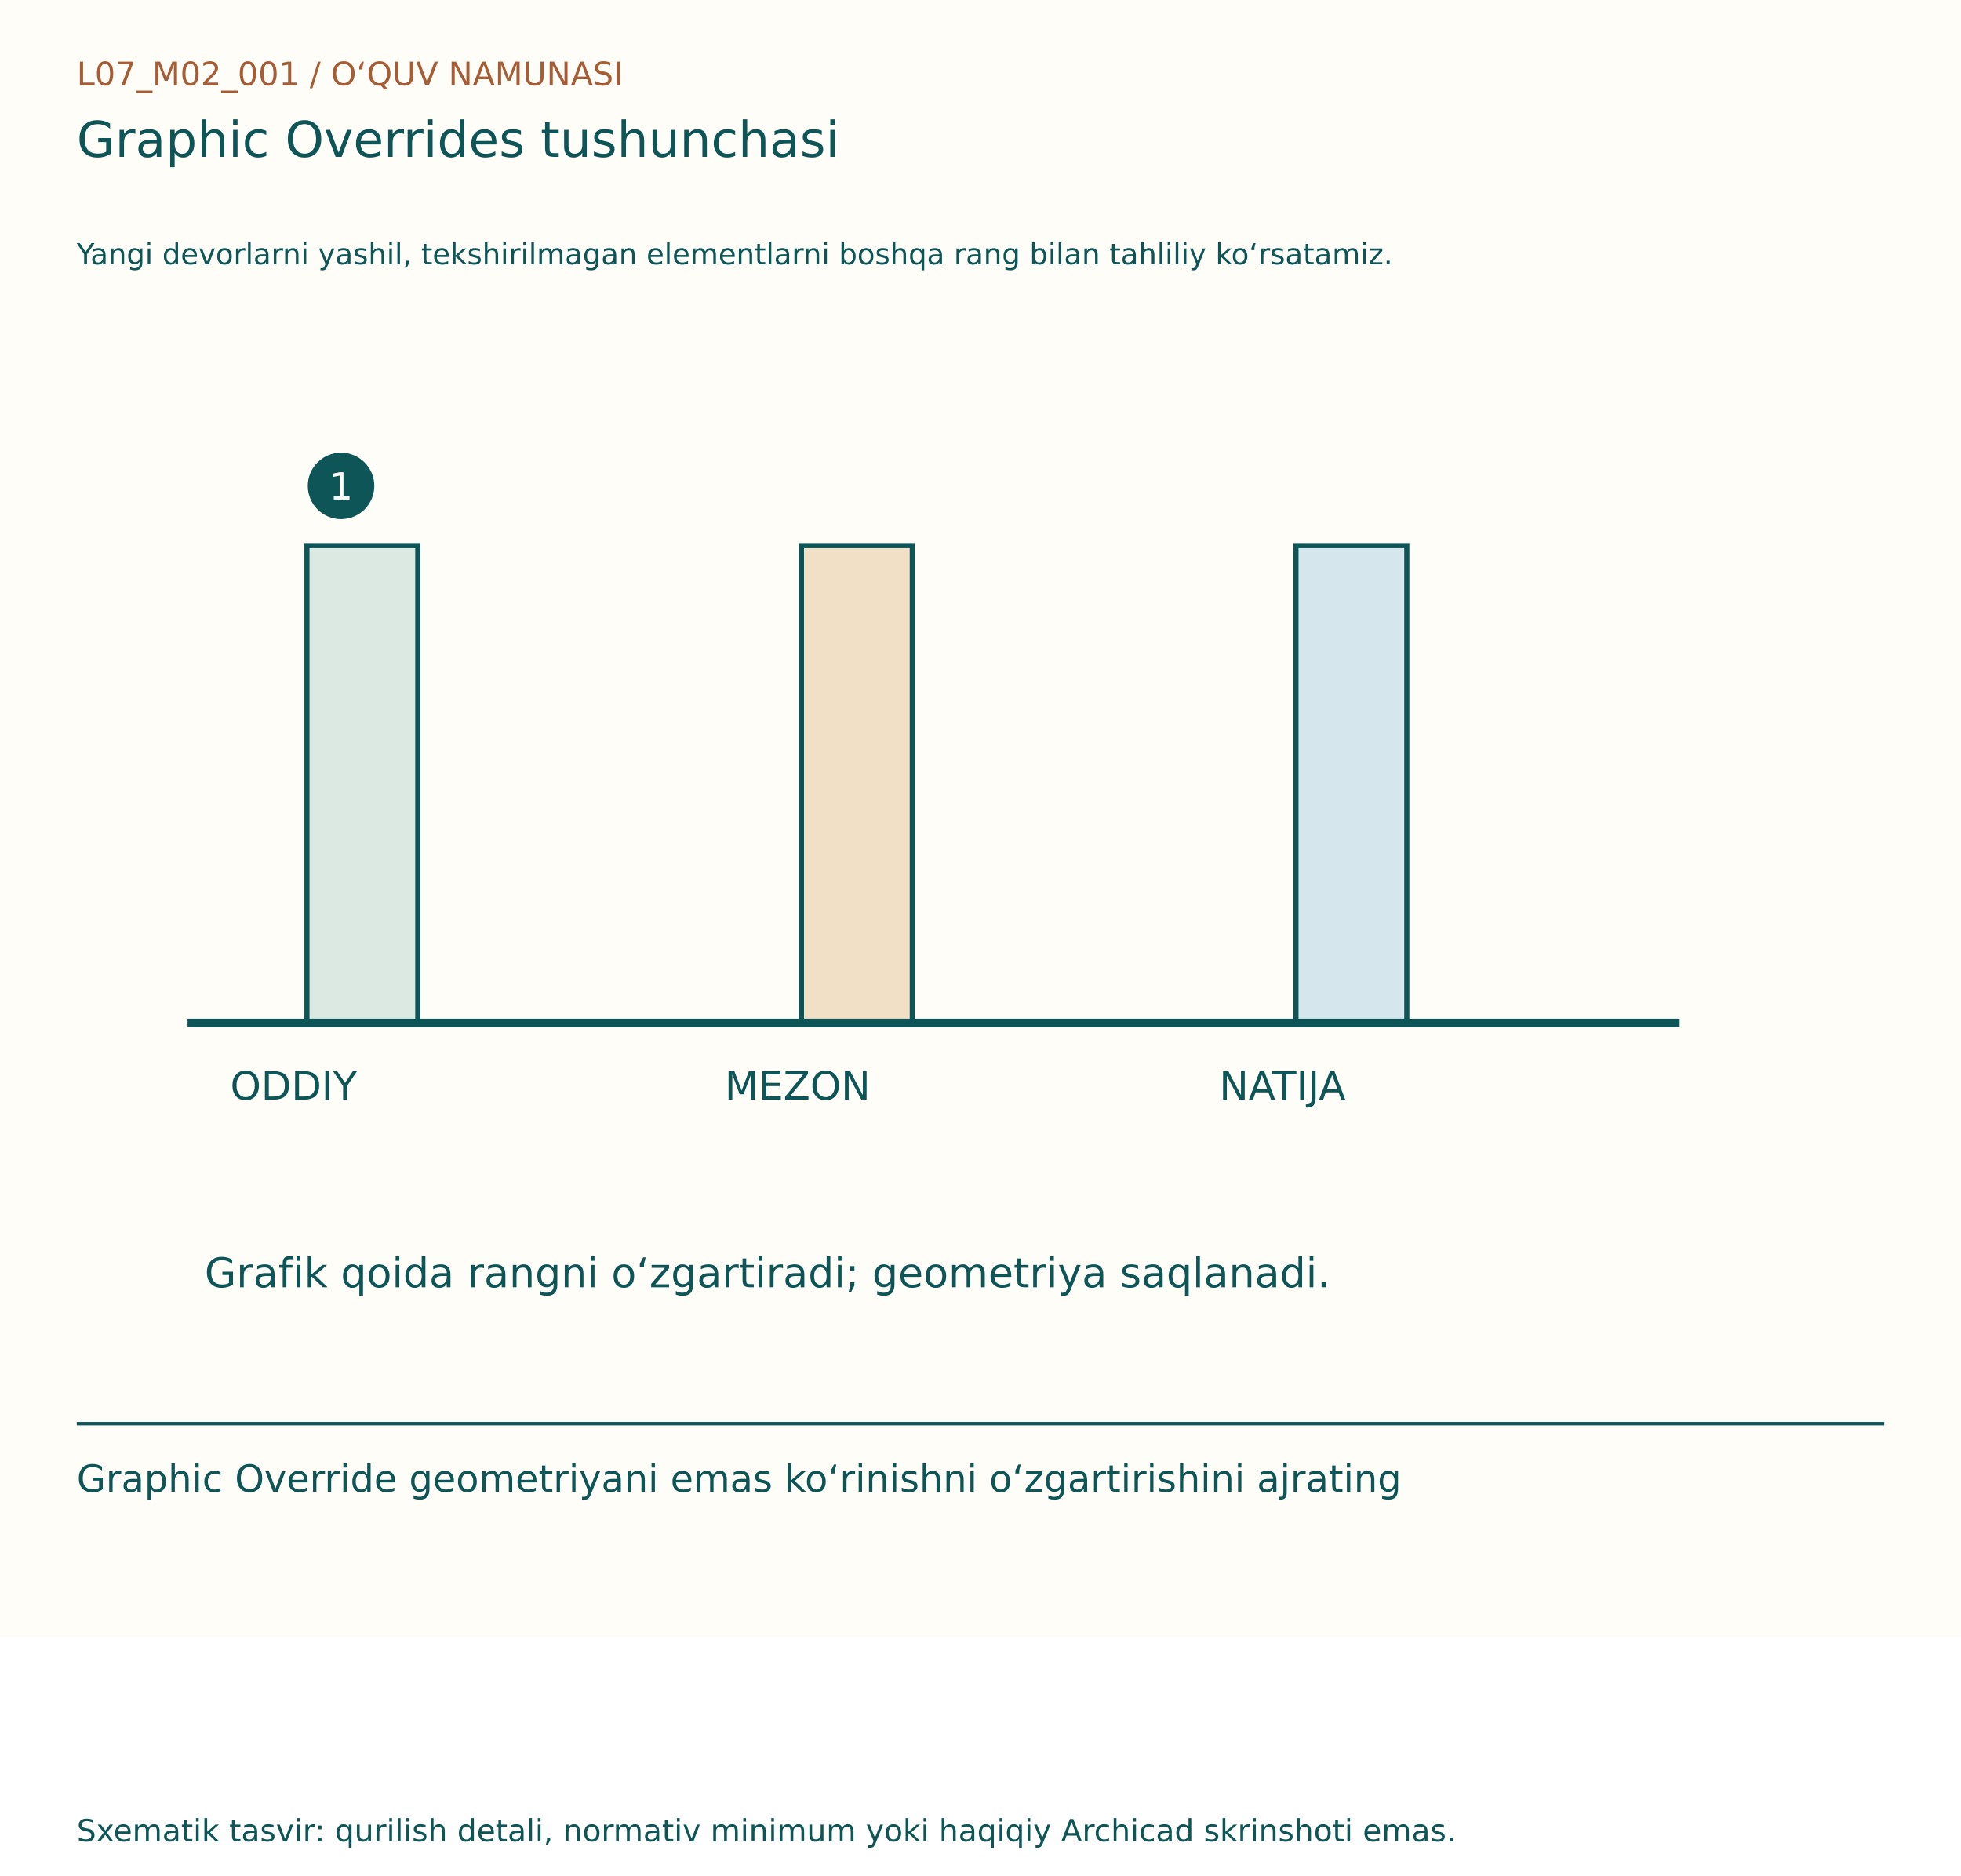
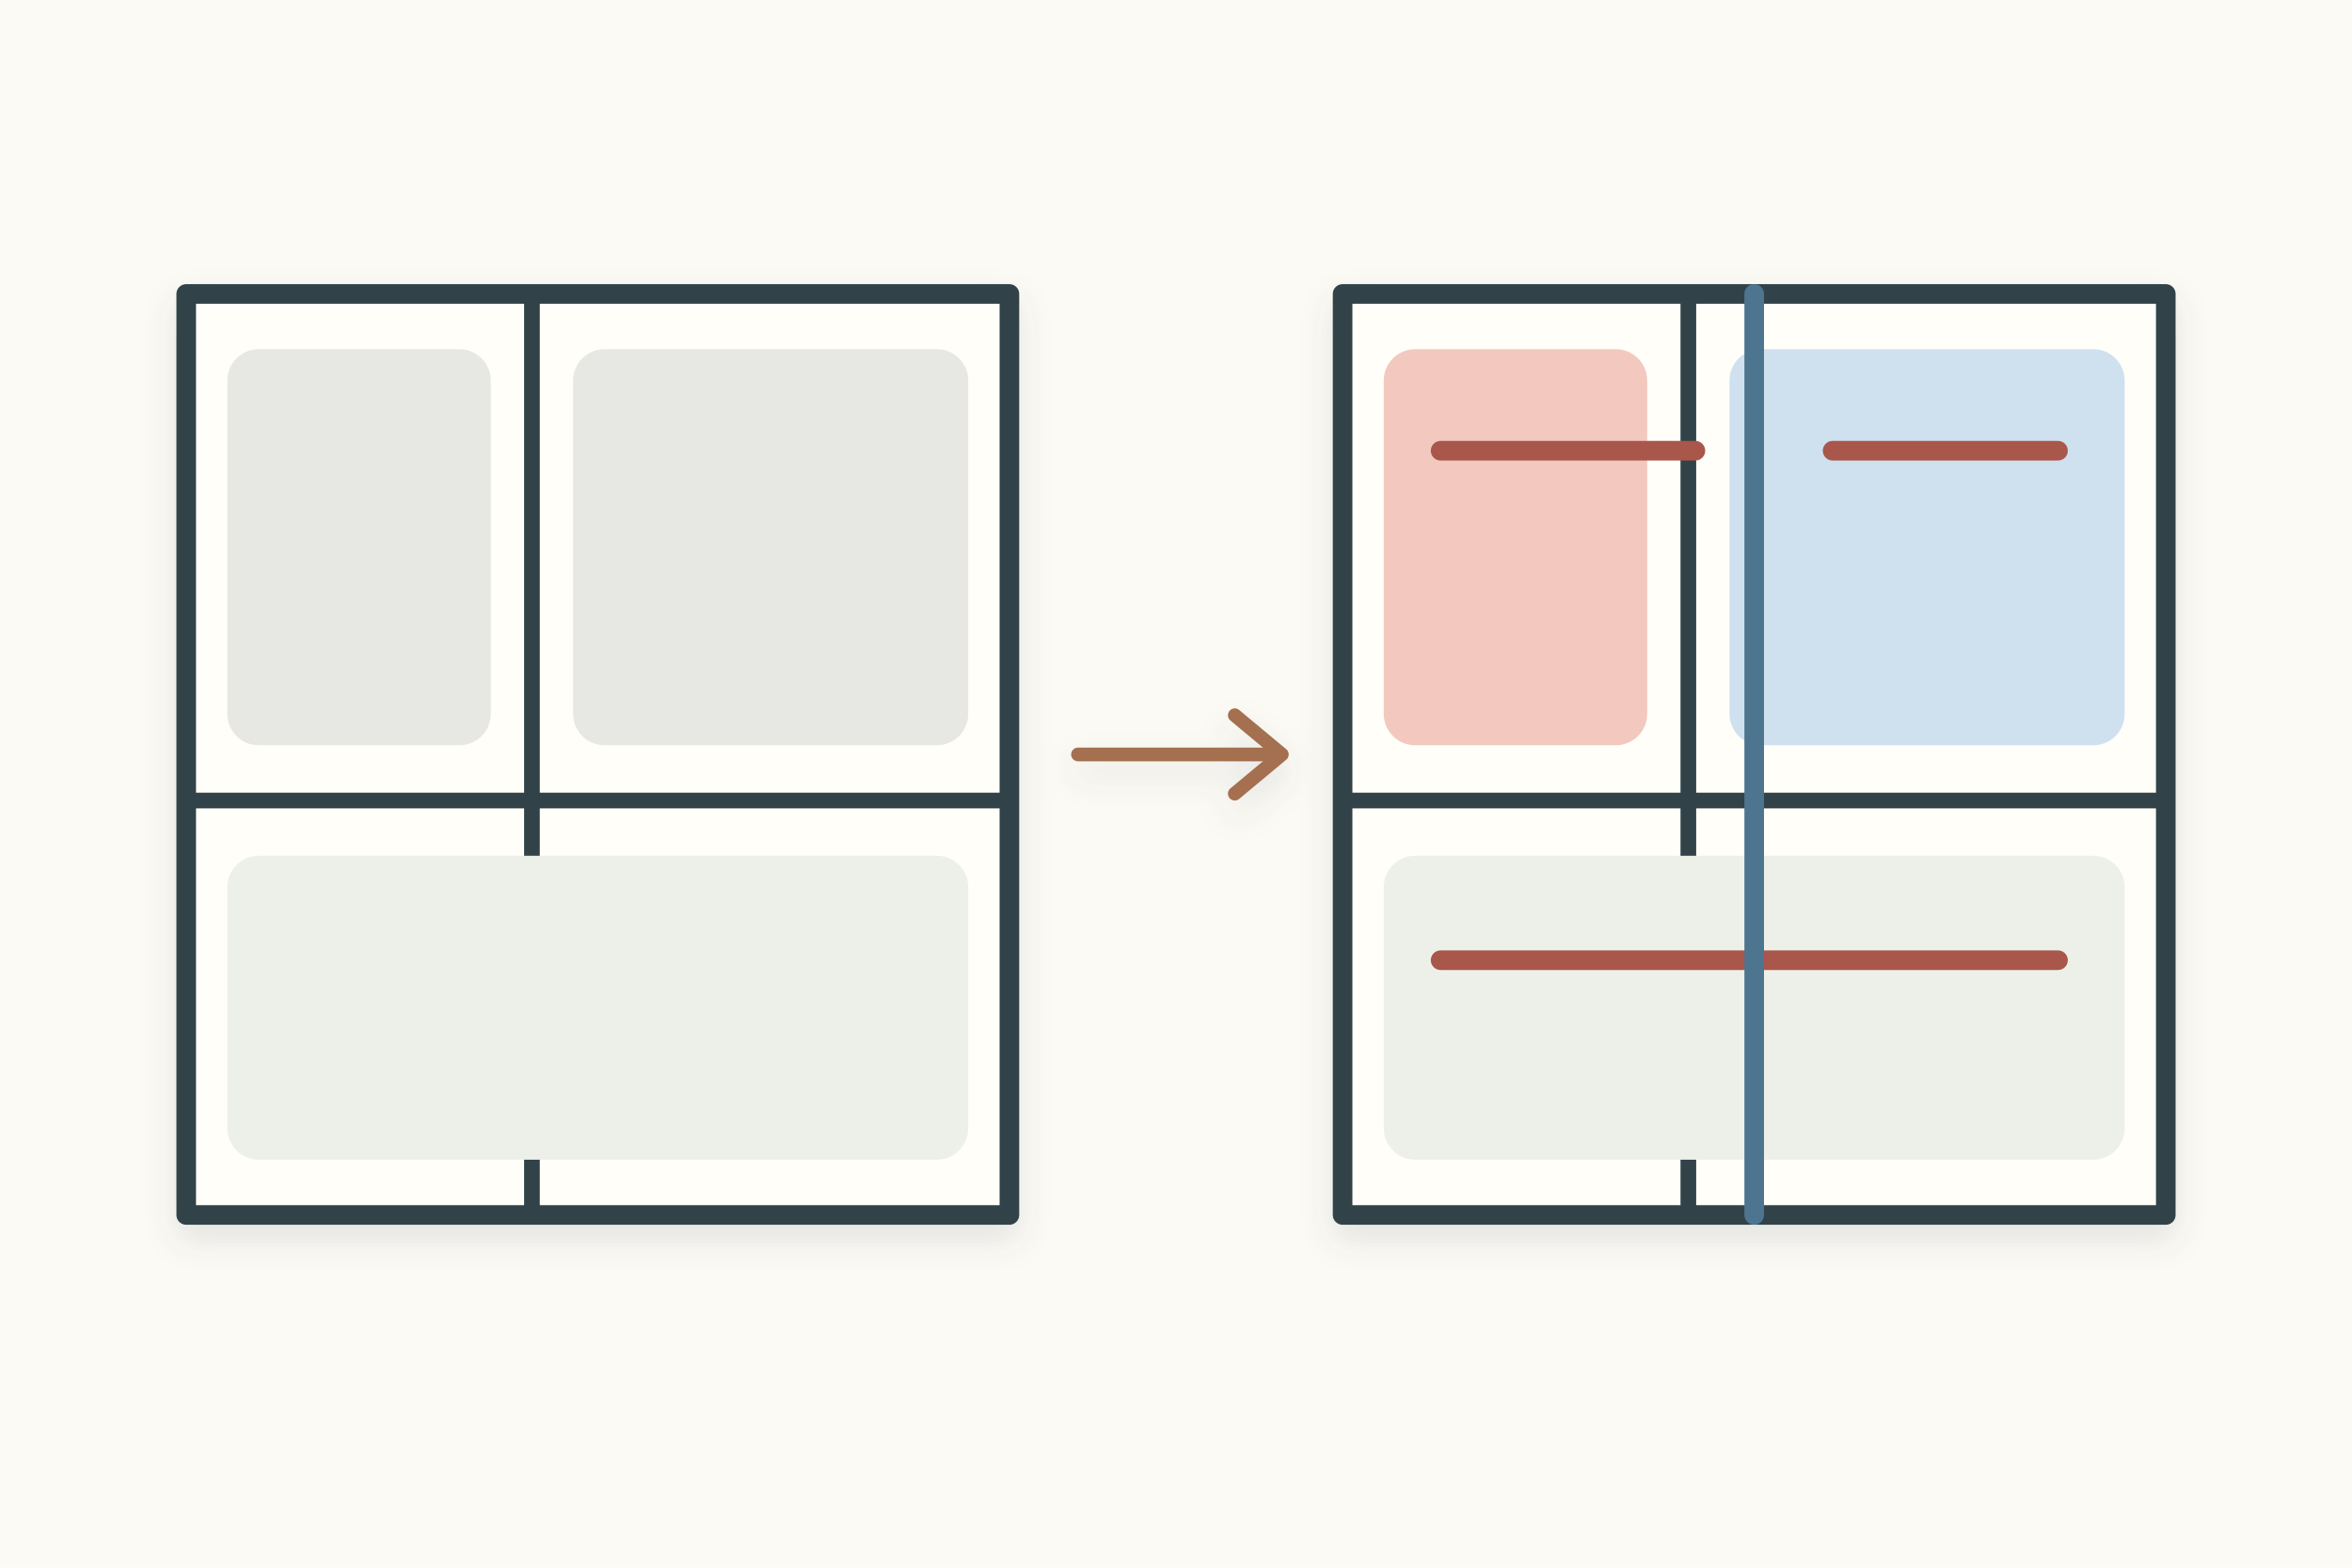
- <svg xmlns="http://www.w3.org/2000/svg" width="1150" height="1100" viewBox="0 0 1150 1100">
-   <rect width="1150" height="960" fill="#FFFDF7" />
-   <g font-family="DejaVu Sans, Segoe UI, sans-serif">
-     <text x="45" y="50" font-size="19" fill="#A65D35">L07_M02_001  /  O‘QUV NAMUNASI</text>
-     <text x="45" y="92" font-size="29" fill="#0E5558">Graphic Overrides tushunchasi</text>
-     <text x="45" y="155" font-size="17" fill="#0E5558">Yangi devorlarni yashil, tekshirilmagan elementlarni boshqa rang bilan tahliliy ko‘rsatamiz.</text>
-     <g transform="translate(0,80)">
-       <rect x="180" y="240" width="65" height="280" fill="#DBE9E2" stroke="#0E5558" stroke-width="3" />
-       <text x="135" y="565" font-size="23" fill="#0E5558">ODDIY</text>
-       <rect x="470" y="240" width="65" height="280" fill="#F1DFC6" stroke="#0E5558" stroke-width="3" />
-       <text x="425" y="565" font-size="23" fill="#0E5558">MEZON</text>
-       <rect x="760" y="240" width="65" height="280" fill="#D5E7ED" stroke="#0E5558" stroke-width="3" />
-       <text x="715" y="565" font-size="23" fill="#0E5558">NATIJA</text>
-       <line x1="110" y1="520" x2="985" y2="520" stroke="#0E5558" stroke-width="5" />
-       <circle cx="200" cy="205" r="18" fill="#0E5558" stroke="#0E5558" stroke-width="3" />
-       <text x="193" y="213" font-size="22" fill="#FFFDF7">1</text>
-       <text x="120" y="675" font-size="24" fill="#0E5558">Grafik qoida rangni o‘zgartiradi; geometriya saqlanadi.</text>
+ <svg xmlns="http://www.w3.org/2000/svg" width="1200" height="800" viewBox="0 0 1200 800">
+   <rect width="1200" height="800" fill="#fbfaf4" />
+   <defs>
+     <filter id="s">
+       <feDropShadow dx="0" dy="8" stdDeviation="8" flood-color="#53636a" flood-opacity=".14" />
+     </filter>
+   </defs>
+   <g stroke="#31434a" stroke-width="4" stroke-linecap="round" stroke-linejoin="round" filter="url(#s)">
+     <g transform="translate(95 150)">
+       <g transform="translate(0 0)">
+         <rect width="420" height="470" fill="#fffef9" stroke-width="10" />
+         <path d="M176.4 0 V470 M0 258.5 H420" stroke-width="8" />
+         <rect x="21" y="28.2" width="134.4" height="202.1" rx="16" fill="#e7e7e3" stroke="none" />
+         <rect x="197.4" y="28.2" width="201.6" height="202.1" rx="16" fill="#e7e7e3" stroke="none" />
+         <rect x="21" y="286.7" width="378" height="155.1" rx="16" fill="#edf0e8" stroke="none" />
+       </g>
+       <g transform="translate(590 0)">
+         <g transform="translate(0 0)">
+           <rect width="420" height="470" fill="#fffef9" stroke-width="10" />
+           <path d="M176.4 0 V470 M0 258.5 H420" stroke-width="8" />
+           <rect x="21" y="28.2" width="134.4" height="202.1" rx="16" fill="#f2c8bf" stroke="none" />
+           <rect x="197.4" y="28.2" width="201.6" height="202.1" rx="16" fill="#cfe0ef" stroke="none" />
+           <rect x="21" y="286.7" width="378" height="155.1" rx="16" fill="#edf0e8" stroke="none" />
+         </g>
+         <path d="M50 80 H180 M250 80 H365 M50 340 H365" stroke="#a9574b" stroke-width="10" />
+         <path d="M210 0 V470" stroke="#4e7590" stroke-width="10" />
+       </g>
+       <path d="M455 235 H555" stroke="#a46f50" stroke-width="7" />
+       <path d="M535 215 l24 20 -24 20" fill="none" stroke="#a46f50" stroke-width="7" />
    </g>
-     <line x1="45" y1="835" x2="1105" y2="835" stroke="#0E5558" stroke-width="2" />
-     <text x="45" y="875" font-size="22" fill="#0E5558">Graphic Override geometriyani emas ko‘rinishni o‘zgartirishini ajrating</text>
-     <text x="45" y="1080" font-size="18" fill="#0E5558">Sxematik tasvir: qurilish detali, normativ minimum yoki haqiqiy Archicad skrinshoti emas.</text>
  </g>
</svg>
